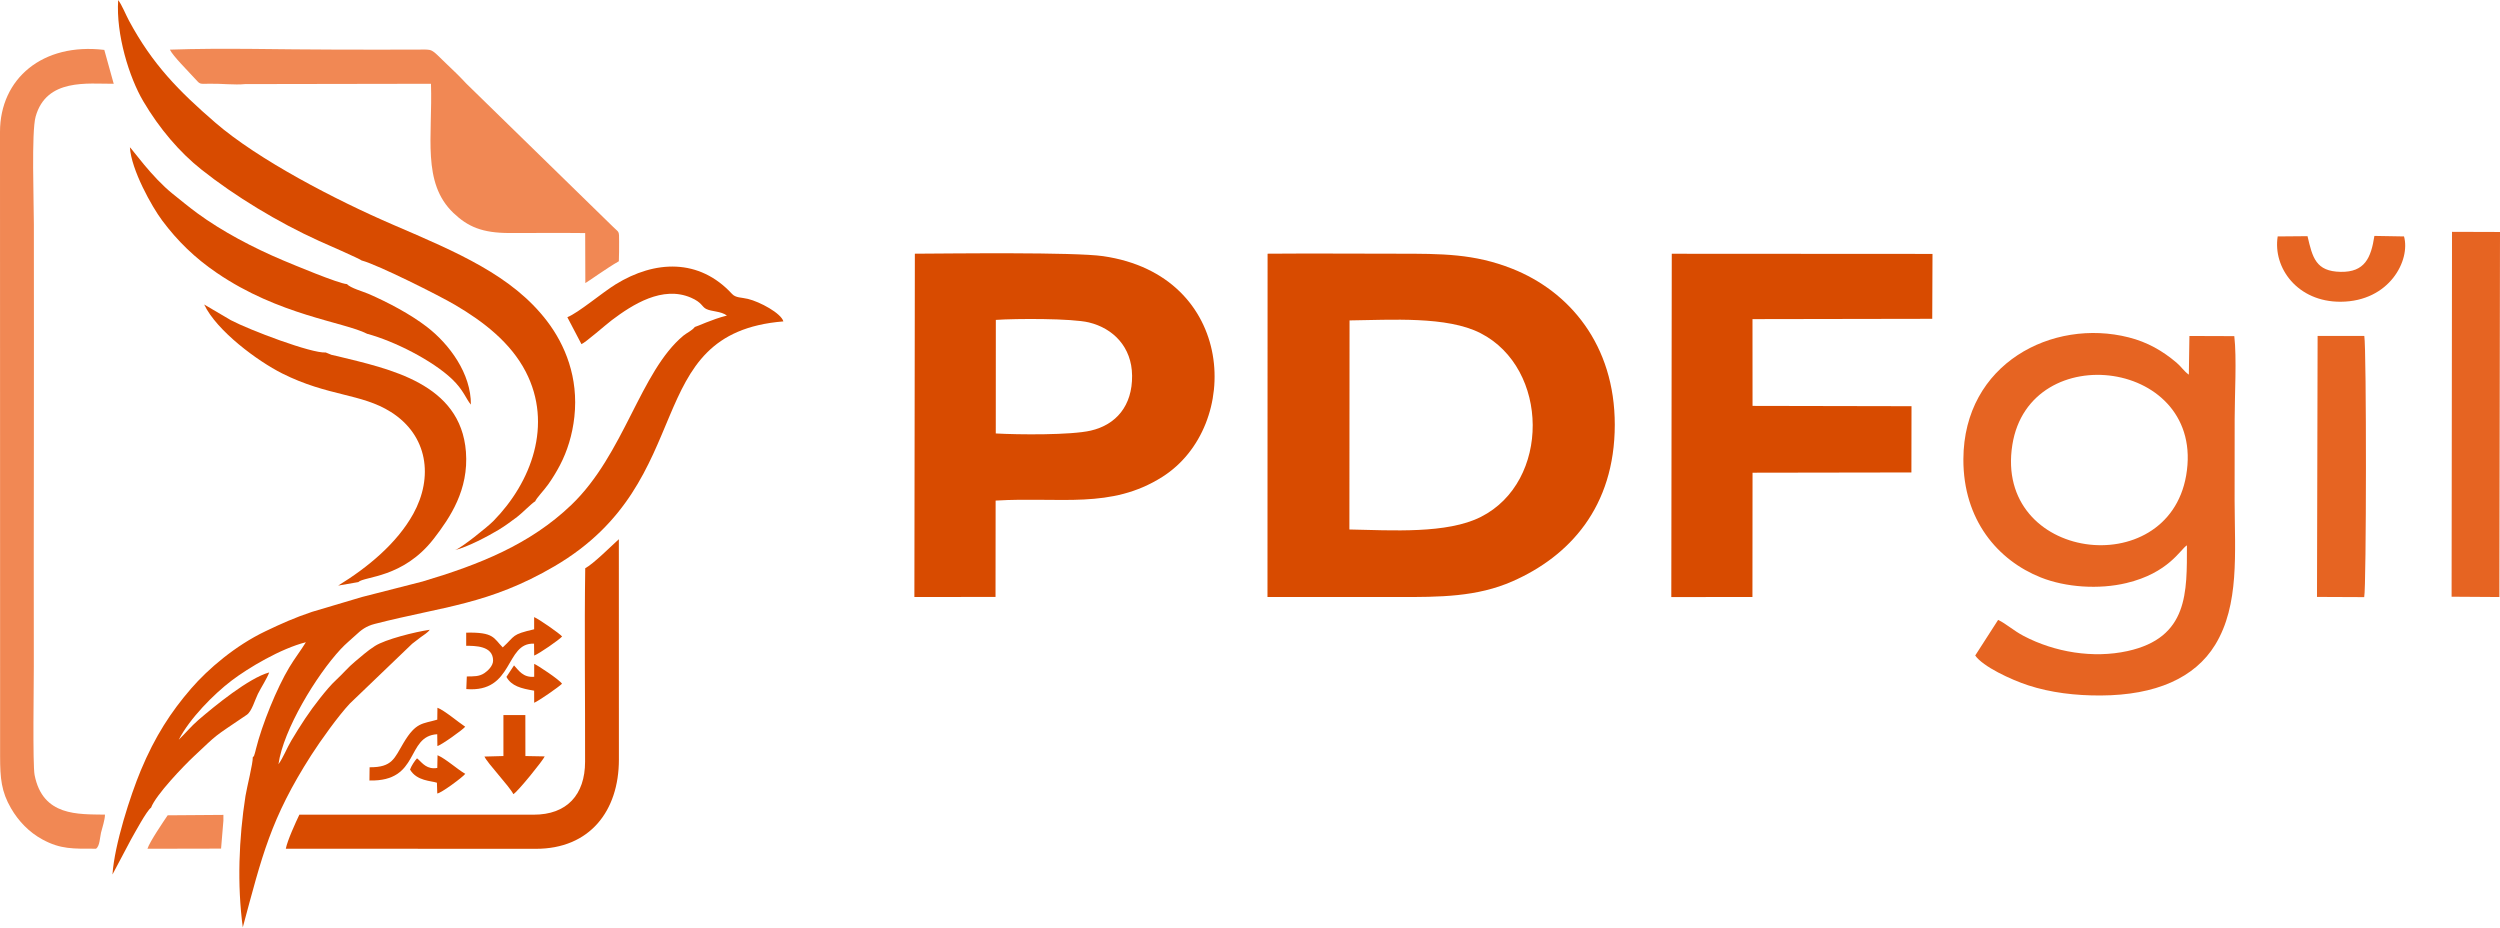
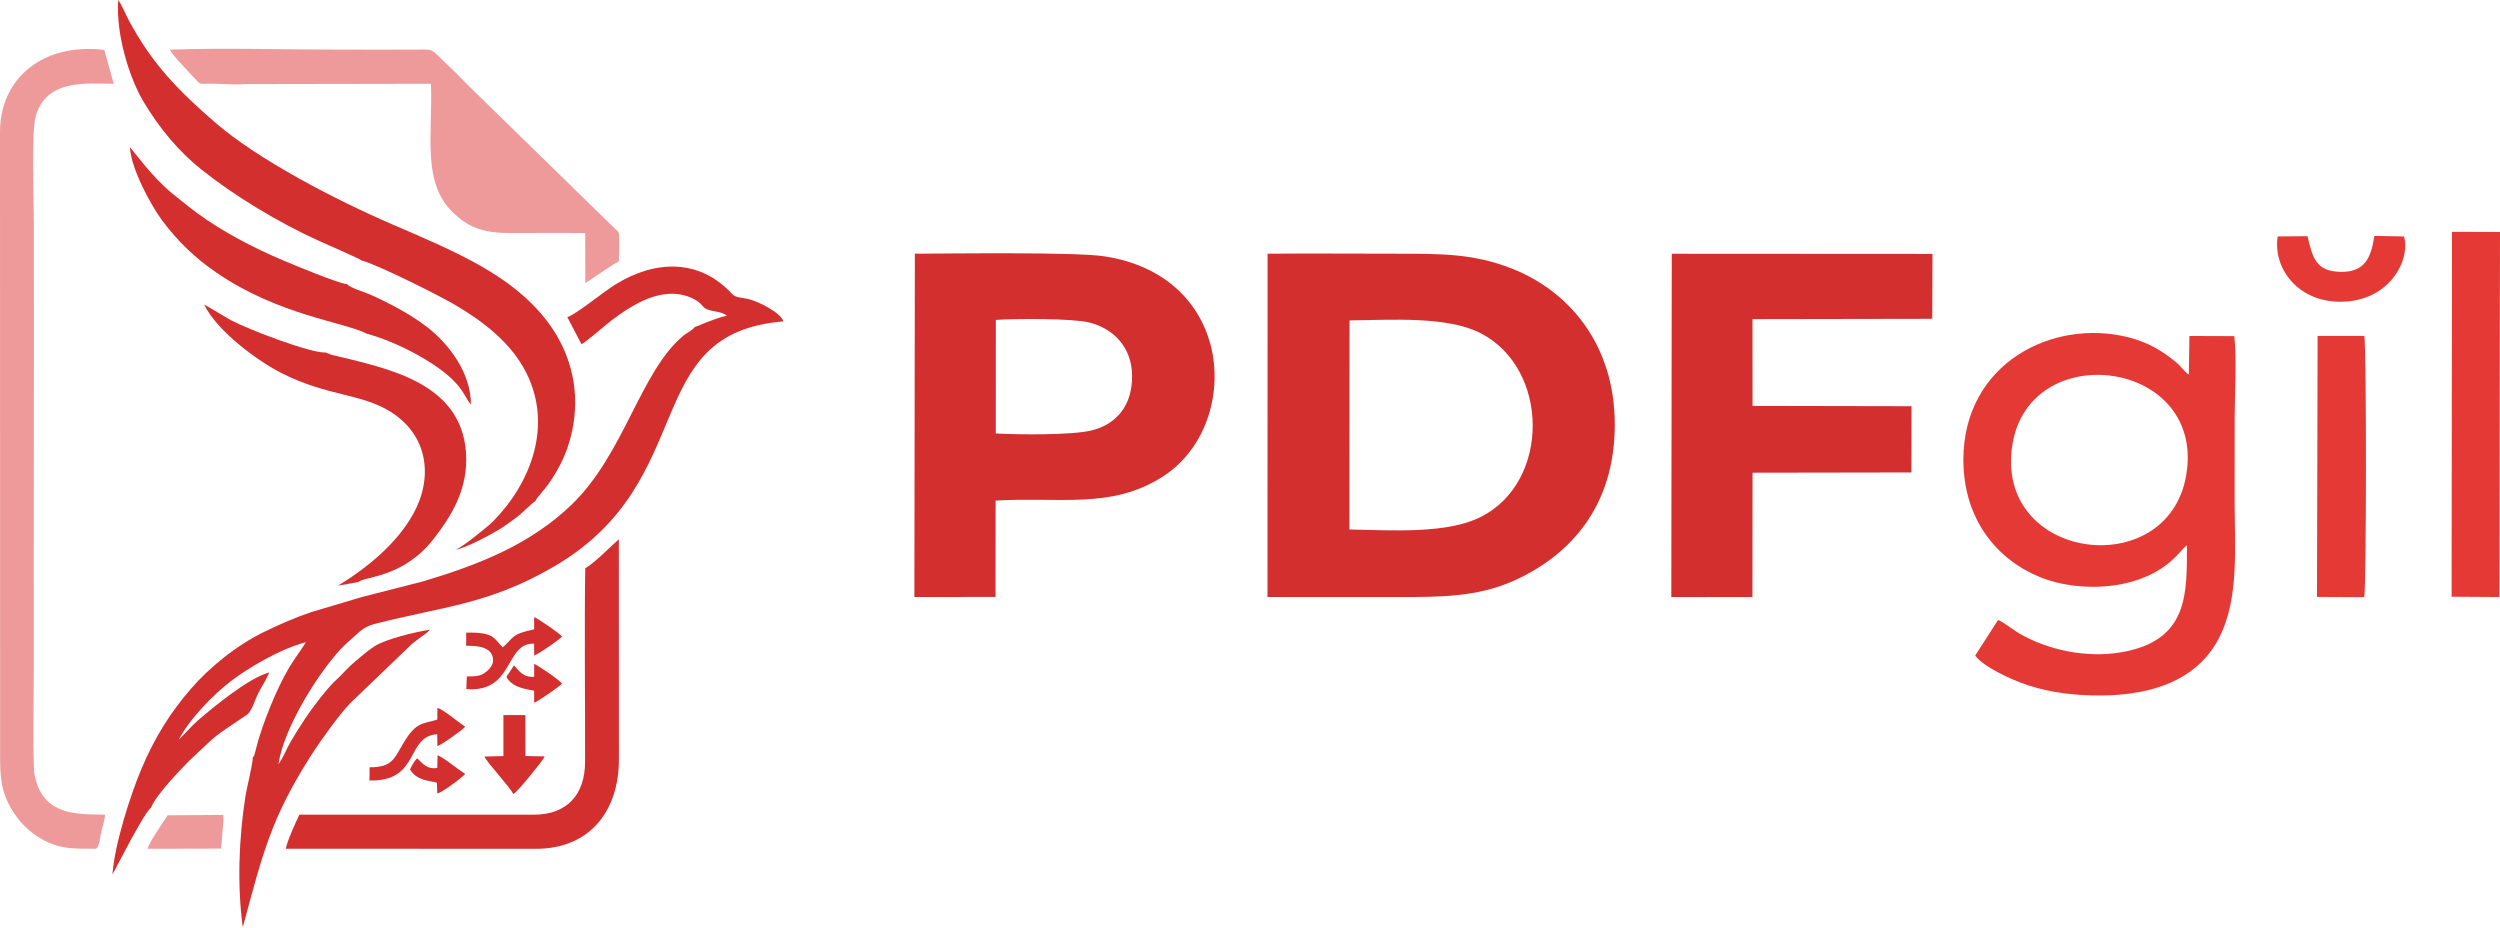
<svg xmlns="http://www.w3.org/2000/svg" xml:space="preserve" width="44.715mm" height="16.586mm" version="1.1" style="shape-rendering:geometricPrecision; text-rendering:geometricPrecision; image-rendering:optimizeQuality; fill-rule:evenodd; clip-rule:evenodd" viewBox="0 0 483.44 179.32">
  <defs>
    <style type="text/css">
   
-     .fil0 {fill:#d84b00}
-     .fil2 {fill:#e66422}
-     .fil1 {fill:#f18854}
+     .fil0 {fill:#D32F2F}
+     .fil2 {fill:#E53935}
+     .fil1 {fill:#EF9A9A}
   
  </style>
  </defs>
  <g id="Layer_x0020_1">
    <g id="_2604666332160">
      <path class="fil0" d="M134.37 63.22c-0.54,0.71 -1.55,1.14 -2.21,1.68 -8.36,6.95 -11.44,22.93 -21.68,32.74 -7.98,7.64 -17.76,11.53 -28.77,14.81l-11.69 2.99 -9.66 2.87c-3.43,1.15 -5.95,2.29 -9.01,3.75 -5.81,2.77 -11.08,7.26 -14.41,11.11 -3.88,4.49 -6.97,9.23 -9.71,15.8 -2.02,4.86 -5.09,14.32 -5.48,20.13l3.57 -6.74c0.74,-1.29 3.08,-5.66 3.89,-6.17 0.9,-2.46 6.31,-8.09 8.28,-9.93 4.91,-4.59 3.35,-3.37 10.24,-8.04 0.96,-0.65 1.58,-2.91 2.14,-4.03 0.64,-1.28 1.75,-2.97 2.19,-4.16 -3.96,1.09 -10.52,6.47 -13.71,9.21 -1.38,1.19 -2.6,2.67 -3.79,3.81 2.14,-4.13 6.76,-8.8 10.2,-11.42 3.26,-2.48 9.52,-6.21 14.39,-7.44 -0.96,1.58 -2.16,3.11 -3.19,4.83 -2.43,4.04 -5.29,11.08 -6.47,15.83 -0.06,0.24 -0.14,0.63 -0.22,0.85 -0.28,0.79 -0.02,0.32 -0.39,0.73 0.06,1.11 -1.14,5.82 -1.41,7.49 -1.28,8.2 -1.63,17.16 -0.52,25.4 3.74,-13.84 5.35,-20.97 13.25,-33.31 1.79,-2.79 5.24,-7.61 7.46,-9.97l12.04 -11.55c0.56,-0.44 1.06,-0.82 1.68,-1.29 0.52,-0.39 1.32,-0.84 1.72,-1.42 -2.83,0.41 -8.59,1.85 -10.61,3.15 -1.5,0.96 -2.54,1.94 -3.82,2.99 -1.36,1.12 -2.33,2.33 -3.56,3.46 -1.18,1.09 -2.16,2.3 -3.2,3.6 -2.09,2.62 -3.82,5.29 -5.58,8.24 -0.89,1.5 -1.53,3.24 -2.48,4.56 0.92,-6.67 7.36,-17.23 12.02,-22.24 1.02,-1.1 1.91,-1.78 2.97,-2.77 0.98,-0.92 1.92,-1.68 3.62,-2.12 13.3,-3.41 22.09,-3.74 34.76,-11.15 28.39,-16.61 16.2,-45.07 44.27,-47.35 -0.44,-1.58 -4.54,-3.79 -6.86,-4.35 -1.27,-0.31 -2.35,-0.18 -3.07,-0.96 -6.35,-6.9 -14.91,-6.55 -22.52,-1.85 -2.64,1.63 -7.16,5.48 -9.33,6.35l2.73 5.21c0.8,-0.32 4.74,-3.79 5.87,-4.64 4.02,-3.03 9.8,-6.72 15.3,-4.35 2.14,0.92 2.1,1.76 2.94,2.18 1.1,0.55 2.84,0.4 4.02,1.28 -2.89,0.72 -5.78,2.13 -6.21,2.21z" />
      <path class="fil1" d="M18.56 164.12c0.73,-0.46 0.76,-2.19 0.97,-3.08 0.26,-1.07 0.75,-2.43 0.77,-3.51 -5.15,-0.1 -12.03,0.38 -13.61,-7.66 -0.39,-1.97 -0.15,-17.74 -0.15,-21.06 0,-14.24 -0.03,-28.49 0.01,-42.73 0.04,-14.24 -0.01,-28.49 -0,-42.73 0,-4.18 -0.49,-17.86 0.34,-20.8 2.09,-7.46 10.07,-6.32 15.1,-6.35l-1.82 -6.55c-11.94,-1.43 -20.16,5.55 -20.17,15.85l0.02 108.63c0.01,4.04 0,8.08 -0,12.12 -0,4.26 0.25,6.85 2.11,10.05 1.45,2.5 3.5,4.64 6.09,6.04 3.48,1.89 5.9,1.79 10.34,1.78z" />
      <path class="fil0" d="M70.01 50.39c3.12,0.85 14.87,6.73 17.99,8.57 5.5,3.23 10.74,7.28 13.66,12.91 5.3,10.24 1.08,21.39 -6.2,28.83 -1.17,1.2 -6.34,5.34 -7.49,5.68 2.46,-0.6 6.43,-2.71 8.41,-3.9 1.41,-0.85 2.39,-1.62 3.63,-2.53 0.87,-0.64 2.85,-2.67 3.49,-3.01 0.18,-0.56 1.74,-2.17 2.53,-3.3 0.78,-1.1 1.57,-2.38 2.26,-3.7 1.4,-2.68 2.4,-5.84 2.78,-9.34 0.83,-7.59 -1.79,-13.94 -5.32,-18.55 -6.72,-8.78 -17.32,-13.25 -29.69,-18.57 -11.21,-4.83 -26.16,-12.61 -34.43,-19.77 -7.06,-6.11 -12.13,-11.25 -16.67,-19.68 -0.61,-1.12 -1.41,-3.14 -2.11,-4.01 -0.43,6.65 2.12,14.91 4.85,19.55 3.16,5.36 7.07,9.9 11.24,13.21 6.46,5.14 14.86,10.23 22.76,13.81 1.05,0.47 7.91,3.46 8.31,3.82z" />
      <path class="fil1" d="M83.34 16.21c0.34,10.14 -1.8,19.12 4.35,24.98 2.79,2.66 5.56,3.86 10.8,3.87 4.89,0.01 9.78,-0.05 14.67,0.01l0.03 9.67c0.47,-0.24 4.2,-2.93 6.48,-4.22 0.06,-1.26 0.04,-2.51 0.05,-3.78 0.01,-2.27 -0.01,-1.69 -1.15,-2.86l-28.4 -27.72c-1.46,-1.58 -2.5,-2.53 -3.94,-3.92 -3.04,-2.93 -2.4,-2.66 -5.38,-2.65 -5.31,0.03 -10.63,-0 -15.94,-0 -10.51,0 -21.64,-0.36 -32.06,0.01 0.61,1.26 3.57,4.19 4.89,5.65 0.98,1.08 0.81,0.98 2.72,0.94 2.29,-0.05 4.93,0.28 6.94,0.07l35.94 -0.06z" />
      <path class="fil0" d="M113.17 109.89c-0.18,11.85 -0,25.41 -0.03,37.42 -0.01,6.37 -3.51,10.25 -9.97,10.23l-45.28 -0c-0.68,1.42 -2.32,4.99 -2.62,6.58l48.32 0.02c10.46,0.02 16.09,-7.33 16.09,-17.26l-0.01 -42.61c-1.43,1.29 -4.97,4.82 -6.5,5.61z" />
      <path class="fil0" d="M69.29 112.56c1.15,-1.14 8.65,-0.73 14.58,-8.37 3.19,-4.12 6.79,-9.48 6.23,-16.82 -1.02,-13.28 -14.84,-16.03 -24.79,-18.48 -0.45,-0.11 -0.79,-0.18 -1.2,-0.27l-1.12 -0.46c-2.7,0.22 -14.73,-4.34 -18.34,-6.24l-5.17 -3.04c2.42,5.11 10.36,10.96 15.08,13.33 8.89,4.46 15.31,3.84 21.03,7.46 7.17,4.53 8.24,12.63 4.32,19.71 -3.16,5.69 -8.78,10.34 -14.52,13.86l3.91 -0.68z" />
      <path class="fil0" d="M70.97 64.54c5.29,1.42 12.66,5.16 16.47,8.79 2.2,2.1 2.72,3.89 3.62,4.91 0.05,-5.97 -4.14,-11.69 -8.56,-15.07 -3.13,-2.4 -7.44,-4.7 -11.28,-6.36 -1.07,-0.46 -3.42,-1.1 -4.13,-1.87 -1.64,-0.1 -10.36,-3.76 -12.37,-4.6 -5.71,-2.41 -11.74,-5.57 -16.59,-9.13 -1.72,-1.27 -3.15,-2.46 -4.76,-3.75 -4,-3.21 -7.81,-8.63 -8.25,-8.98 0.25,4.33 4.24,11.49 6.25,14.17 2.96,3.96 6.28,7.2 10.53,10.1 12.01,8.22 24.6,9.51 29.06,11.78z" />
      <path class="fil0" d="M103.28 121.69c-4.45,1.04 -3.54,1.19 -6.06,3.5 -1.79,-1.79 -1.65,-2.98 -7.07,-2.85l0 2.54c1.59,0.02 5.23,-0.07 5.2,2.88 -0.01,1.04 -1.06,1.99 -1.67,2.4 -1.02,0.69 -2.05,0.63 -3.41,0.65l-0.1 2.44c9.26,0.77 7.44,-9.04 13.1,-8.78l0.03 2.3c1.02,-0.4 4.79,-3.01 5.4,-3.69 -0.49,-0.59 -4.51,-3.38 -5.41,-3.75l-0 2.36z" />
      <path class="fil1" d="M43.2 158.71l-0 -1.13 -10.78 0.08c-0.89,1.33 -3.44,5.06 -3.91,6.47l14.24 -0.03 0.45 -5.4z" />
      <path class="fil0" d="M97.35 140.08l-0 6.12 -3.67 0.1c0.55,1.26 4.88,5.8 5.59,7.27 0.85,-0.46 5.81,-6.61 6.06,-7.3l-3.73 -0.07 -0.01 -7.92 -4.24 0 0 1.8z" />
      <path class="fil0" d="M84.56 139.16c-2.88,0.86 -4.1,0.43 -6.52,4.49 -1.78,2.96 -2.14,4.76 -6.57,4.72l-0.03 2.56c9.88,0.24 6.96,-8.58 13.11,-8.95l0.03 2.28c0.66,-0.1 4.98,-3.19 5.38,-3.73 -1.31,-0.86 -4.04,-3.18 -5.37,-3.67l-0.03 2.3z" />
      <path class="fil0" d="M103.3 130.87c-2.13,0.2 -3,-1.23 -3.9,-2.2l-1.47 2.23c0.99,1.76 2.79,2.23 5.36,2.66l0.01 2.34c0.93,-0.4 4.65,-2.98 5.38,-3.68 -0.51,-0.81 -4.8,-3.62 -5.38,-3.85l-0 2.5z" />
      <path class="fil0" d="M84.56 148.5c-1.97,0.35 -2.88,-0.92 -3.68,-1.66l-0.24 -0.2c-0.49,0.54 -1.08,1.45 -1.35,2.17 1.3,2.24 4.13,2.17 5.2,2.55l0.07 2.08c0.76,-0.06 4.99,-3.2 5.41,-3.8 -1.58,-0.91 -3.74,-2.9 -5.36,-3.6l-0.05 2.45z" />
    </g>
    <g id="_2604666341328">
      <path class="fil0" d="M260.97 61.96c8.06,-0.1 18.86,-0.85 25.32,2.46 13.34,6.82 13.57,28.72 0.07,35.54 -6.55,3.31 -17.21,2.59 -25.42,2.43l0.03 -40.43zm-15.87 53.49c8.39,0.01 16.79,-0.02 25.18,0 8.19,0.02 15.34,-0.02 22.2,-3.04 11.01,-4.84 19.77,-14.35 19.78,-30.27 0.01,-15.47 -8.78,-25.81 -19.87,-30.19 -7.34,-2.9 -13.6,-2.89 -22.11,-2.89 -8.35,-0 -16.72,-0.07 -25.16,0l-0.02 66.39z" />
      <path class="fil0" d="M192.56 83.83l0.01 -21.97c3.89,-0.27 14.7,-0.31 18,0.49 4.68,1.13 8.3,4.74 8.35,10.29 0.06,5.84 -3.11,9.5 -7.99,10.63 -3.82,0.89 -14.05,0.8 -18.37,0.55zm-15.74 31.62l15.69 -0.02 0.02 -18.63c12.53,-0.75 22.29,1.71 32.22,-4.57 15.52,-9.82 14.32,-38.99 -11.46,-42.7 -5.58,-0.8 -29.19,-0.51 -36.38,-0.47l-0.09 66.4z" />
      <polygon class="fil0" points="323.19,115.46 338.88,115.44 338.9,91.41 369.62,91.36 369.64,78.55 338.9,78.49 338.89,61.71 373.65,61.65 373.7,49.1 323.28,49.07 " />
      <path class="fil2" d="M422.75 91.95c-3.61,20.84 -37.17,16.48 -33.61,-5.93 3.32,-20.93 37.51,-16.52 33.61,5.93zm0.15 13.49c-0.01,9.06 0.33,17.87 -11.49,20.46 -6.65,1.46 -14.09,0.22 -20.06,-2.91 -1.97,-1.03 -3.38,-2.36 -4.96,-3.12l-4.43 6.89c1.46,2.13 6.92,4.68 10.26,5.77 4.33,1.41 9.11,1.99 14.05,1.96 10.57,-0.06 18.15,-3.37 22.09,-9.8 4.72,-7.71 3.79,-17.77 3.76,-27.84 -0.01,-5.28 0.01,-10.56 0.01,-15.85 0,-4.56 0.42,-11.77 -0.07,-16l-8.68 -0.03 -0.11 7.48c-0.94,-0.65 -1.45,-1.54 -2.38,-2.32 -2.67,-2.26 -5.58,-3.96 -9.25,-4.89 -14.73,-3.74 -31.9,5.05 -31.97,23.55 -0.04,11.79 6.69,19.57 14.96,22.87 4.83,1.93 11.26,2.36 16.56,1.09 8.18,-1.95 10.44,-6.53 11.71,-7.3z" />
      <polygon class="fil2" points="474.08,115.39 483.32,115.45 483.44,44.86 474.16,44.83 " />
      <path class="fil2" d="M448.05 115.43l9.13 0.04c0.43,-1.87 0.46,-47.84 0.02,-50.51l-9.03 0 -0.12 50.47z" />
      <path class="fil2" d="M464.88 45.72l-5.73 -0.1c-0.65,4.27 -1.88,7.03 -6.51,6.95 -4.83,-0.08 -5.46,-2.77 -6.42,-6.9l-5.77 0.05c-0.96,6.08 3.84,12.68 12.19,12.63 9.43,-0.06 13.52,-8.02 12.24,-12.63z" />
    </g>
  </g>
</svg>
